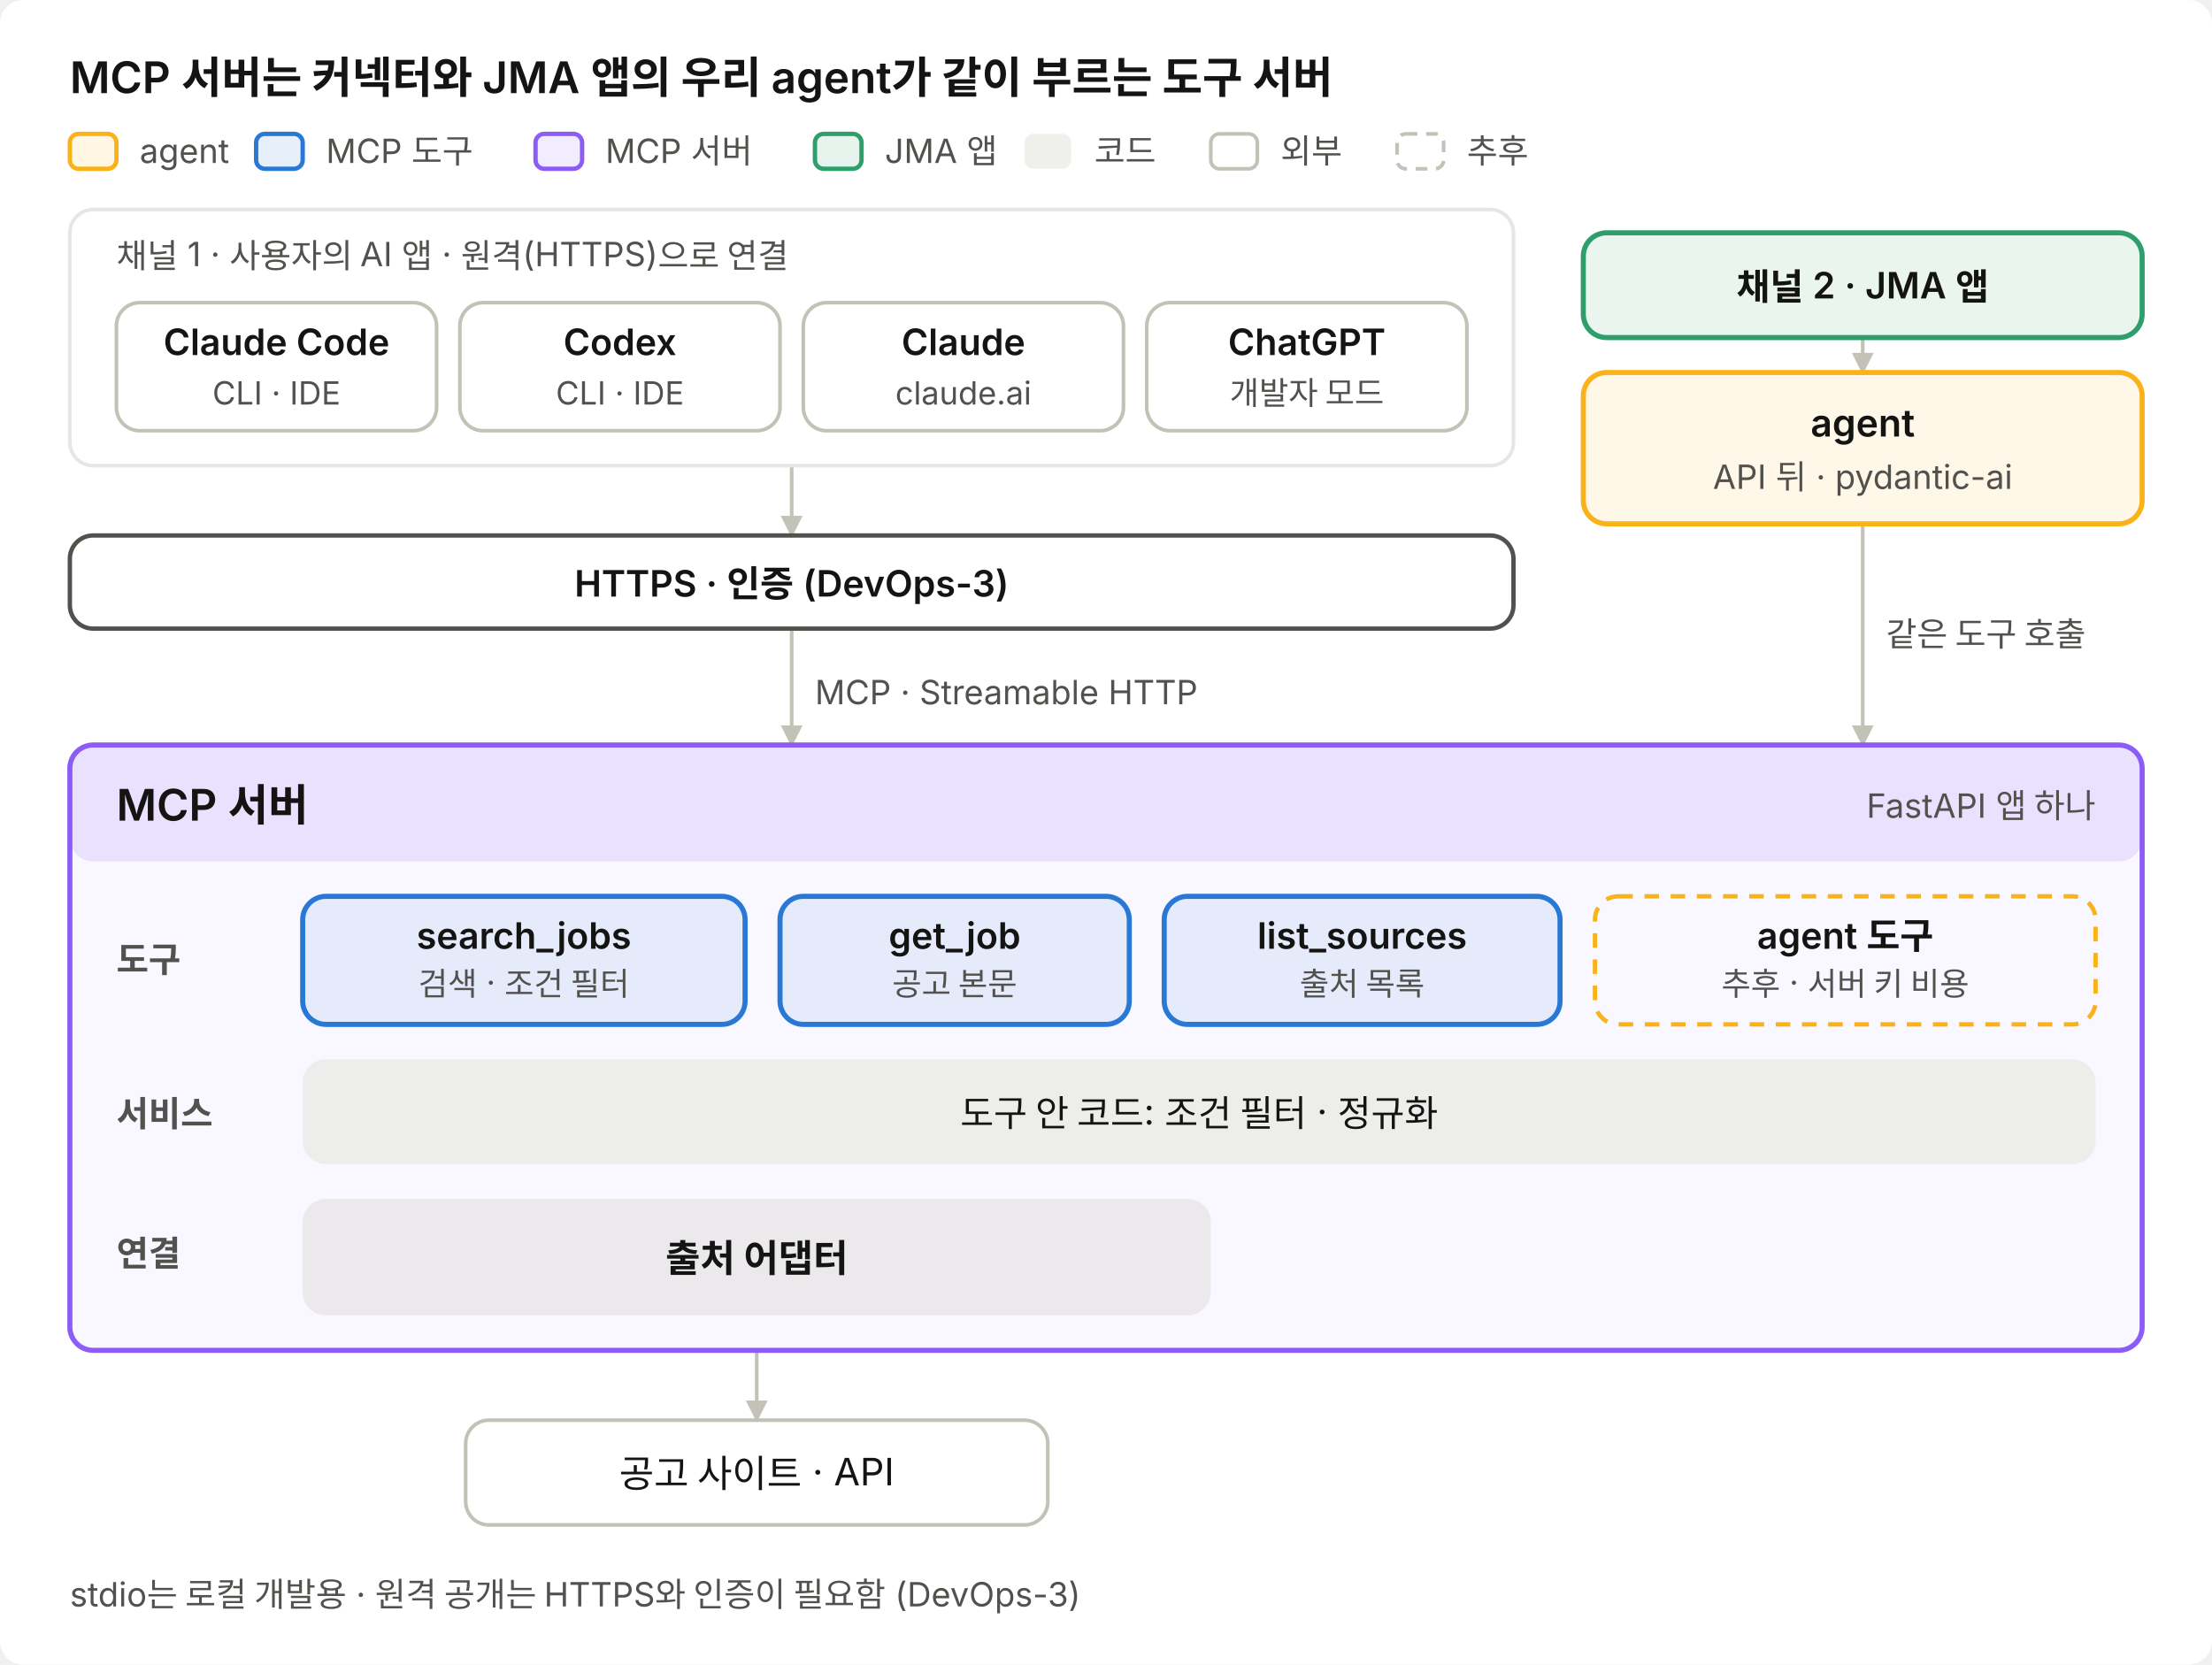
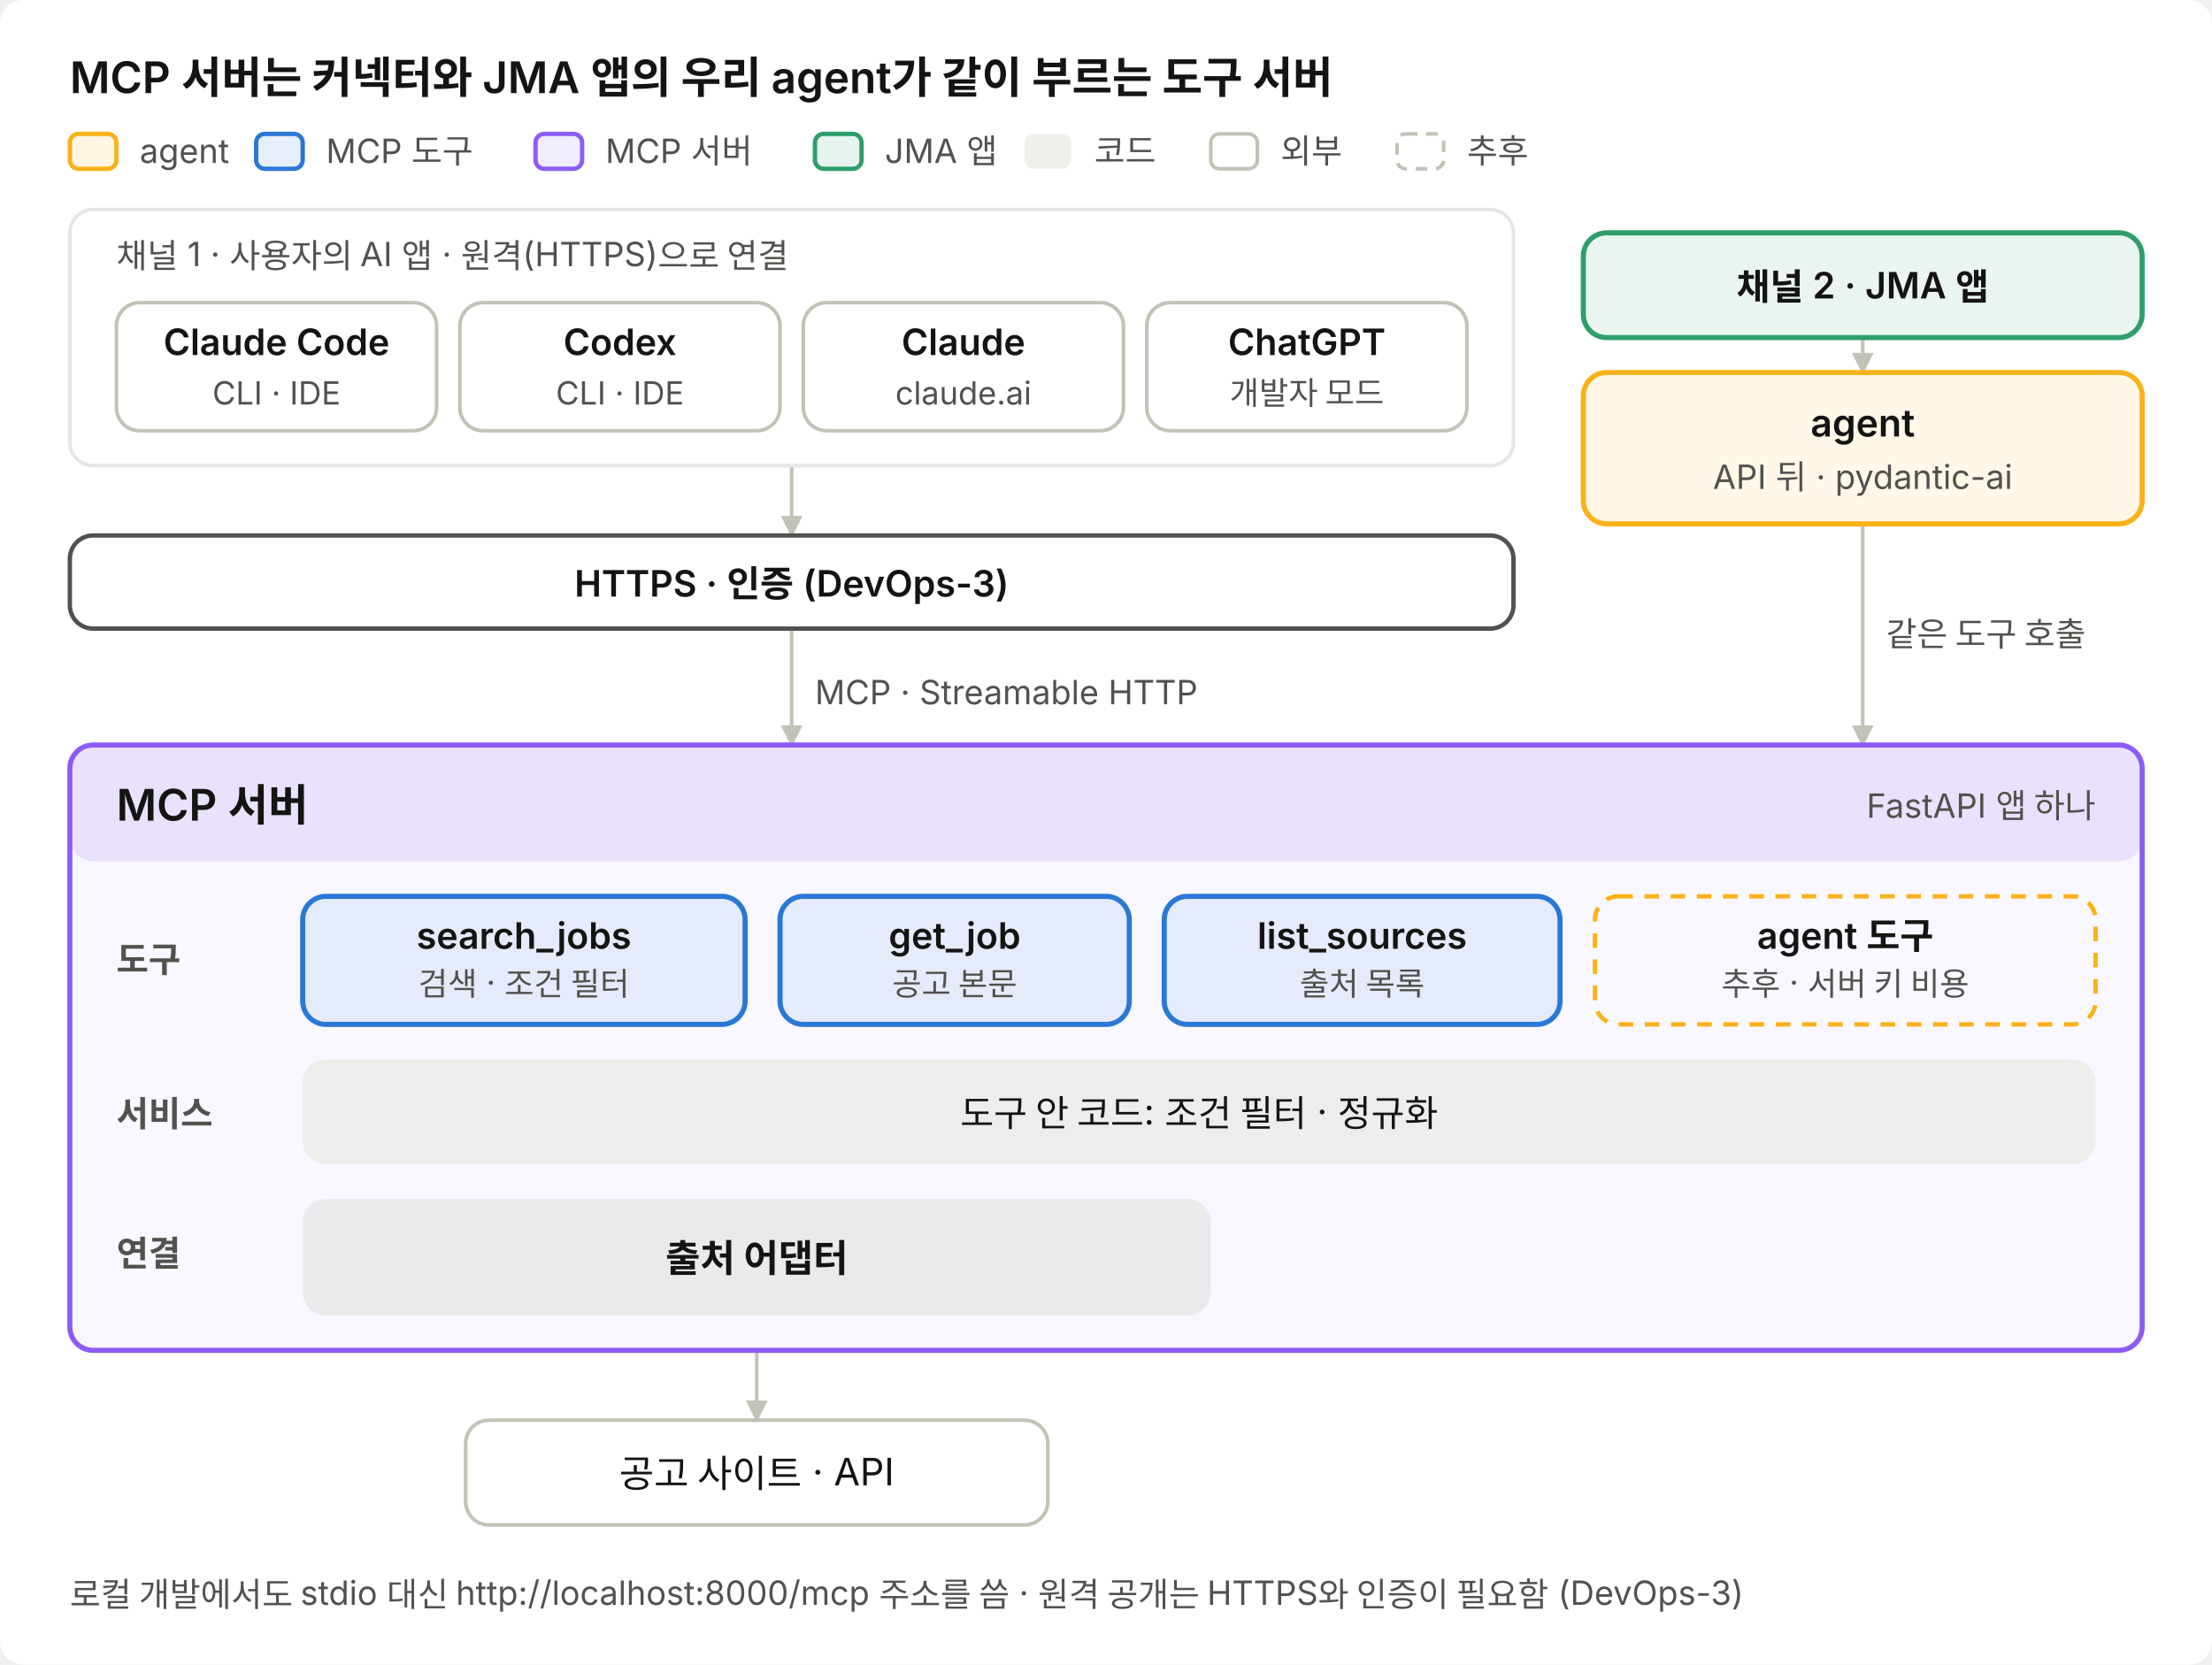
<svg xmlns="http://www.w3.org/2000/svg" width="760" height="572" font-family="-apple-system, BlinkMacSystemFont, 'Segoe UI', 'Apple SD Gothic Neo', 'Malgun Gothic', 'Noto Sans KR', sans-serif" viewBox="0 0 760 572" role="img" aria-label="MCP 서버는 커넥터와 JMA 앱의 우리 agent가 같이 부르는 도구 서버" font-size="13">
  <rect width="100%" height="100%" rx="8" fill="#ffffff" />
  <defs>
    <marker id="mcp2-arrow" viewBox="0 0 10 10" refX="9" refY="5" markerWidth="6" markerHeight="6" orient="auto-start-reverse">
      <path d="M0 0L10 5L0 10z" fill="#c3c2b7" />
    </marker>
  </defs>
  <text x="24" y="32" font-size="15" font-weight="600" fill="#141413">MCP 서버는 커넥터와 JMA 앱의 우리 agent가 같이 부르는 도구 서버</text>
  <g id="legend">
    <rect x="24" y="46" width="16" height="12" rx="3" fill="#fab219" fill-opacity="0.12" stroke="#fab219" stroke-width="1.5" />
    <text x="48" y="56" font-size="11.5" fill="#52514e">agent</text>
    <rect x="88" y="46" width="16" height="12" rx="3" fill="#2a78d6" fill-opacity="0.12" stroke="#2a78d6" stroke-width="1.5" />
    <text x="112" y="56" font-size="11.5" fill="#52514e">MCP 도구</text>
    <rect x="184" y="46" width="16" height="12" rx="3" fill="#8b5cf6" fill-opacity="0.12" stroke="#8b5cf6" stroke-width="1.5" />
    <text x="208" y="56" font-size="11.5" fill="#52514e">MCP 서버</text>
    <rect x="280" y="46" width="16" height="12" rx="3" fill="#2e9e6a" fill-opacity="0.12" stroke="#2e9e6a" stroke-width="1.5" />
    <text x="304" y="56" font-size="11.5" fill="#52514e">JMA 앱</text>
    <rect x="352" y="46" width="16" height="12" rx="3" fill="#c3c2b7" fill-opacity="0.25" stroke="none" />
    <text x="376" y="56" font-size="11.5" fill="#52514e">코드</text>
    <rect x="416" y="46" width="16" height="12" rx="3" fill="none" stroke="#c3c2b7" stroke-width="1.25" />
    <text x="440" y="56" font-size="11.5" fill="#52514e">외부</text>
    <rect x="480" y="46" width="16" height="12" rx="3" fill="none" stroke="#c3c2b7" stroke-width="1.25" stroke-dasharray="4 3" />
    <text x="504" y="56" font-size="11.5" fill="#52514e">추후</text>
  </g>
  <g id="connectors" fill="none" stroke="#c3c2b7" stroke-width="1.25">
    <path d="M272 160V184" marker-end="url(#mcp2-arrow)" />
    <path d="M272 216V256" marker-end="url(#mcp2-arrow)" />
    <path d="M640 116V128" marker-end="url(#mcp2-arrow)" />
    <path d="M640 180V256" marker-end="url(#mcp2-arrow)" />
    <path d="M260 464V488" marker-end="url(#mcp2-arrow)" />
  </g>
  <text x="280" y="242" font-size="11.5" fill="#52514e">MCP · Streamable HTTP</text>
  <text x="648" y="222" font-size="11.5" fill="#52514e">같은 도구 호출</text>
  <g id="clients">
    <rect x="24" y="72" width="496" height="88" rx="8" fill="none" stroke="#e6e6e6" stroke-width="1.25" />
    <text x="40" y="92" font-size="11.5" fill="#52514e">채널 1 · 사용자의 AI 앱 · 원격(HTTPS)으로 연결</text>
    <rect x="40" y="104" width="110" height="44" rx="8" fill="none" stroke="#c3c2b7" stroke-width="1.25" />
    <text x="95" y="122" text-anchor="middle" font-size="12.5" font-weight="600" fill="#141413">Claude Code</text>
    <text x="95" y="139" text-anchor="middle" font-size="11" fill="#52514e">CLI · IDE</text>
    <rect x="158" y="104" width="110" height="44" rx="8" fill="none" stroke="#c3c2b7" stroke-width="1.25" />
    <text x="213" y="122" text-anchor="middle" font-size="12.5" font-weight="600" fill="#141413">Codex</text>
    <text x="213" y="139" text-anchor="middle" font-size="11" fill="#52514e">CLI · IDE</text>
    <rect x="276" y="104" width="110" height="44" rx="8" fill="none" stroke="#c3c2b7" stroke-width="1.25" />
    <text x="331" y="122" text-anchor="middle" font-size="12.5" font-weight="600" fill="#141413">Claude</text>
    <text x="331" y="139" text-anchor="middle" font-size="11" fill="#52514e">claude.ai</text>
    <rect x="394" y="104" width="110" height="44" rx="8" fill="none" stroke="#c3c2b7" stroke-width="1.25" />
    <text x="449" y="122" text-anchor="middle" font-size="12.5" font-weight="600" fill="#141413">ChatGPT</text>
    <text x="449" y="139" text-anchor="middle" font-size="11" fill="#52514e">개발자 모드</text>
  </g>
  <g id="fe">
    <rect x="544" y="80" width="192" height="36" rx="8" fill="#2e9e6a" fill-opacity="0.1" stroke="#2e9e6a" stroke-width="1.75" />
    <text x="640" y="103" text-anchor="middle" font-size="12.5" font-weight="600" fill="#141413">채널 2 · JMA 앱</text>
  </g>
  <g id="agent">
    <rect x="544" y="128" width="192" height="52" rx="8" fill="#fab219" fill-opacity="0.1" stroke="#fab219" stroke-width="1.75" />
    <text x="640" y="150" text-anchor="middle" font-weight="600" fill="#141413">agent</text>
    <text x="640" y="168" text-anchor="middle" font-size="11.5" fill="#52514e">API 뒤 · pydantic-ai</text>
  </g>
  <g id="auth">
    <rect x="24" y="184" width="496" height="32" rx="8" fill="none" stroke="#52514e" stroke-width="1.5" />
    <text x="272" y="205" text-anchor="middle" font-size="12.5" font-weight="600" fill="#141413">HTTPS · 인증 (DevOps-3)</text>
  </g>
  <g id="mcp-endpoint">
    <rect x="24" y="256" width="712" height="208" rx="8" fill="#8b5cf6" fill-opacity="0.05" stroke="#8b5cf6" stroke-width="1.75" />
    <rect x="24" y="256" width="712" height="40" rx="8" fill="#8b5cf6" fill-opacity="0.14" stroke="none" />
    <text x="40" y="282" font-size="15" font-weight="600" fill="#141413">MCP 서버</text>
    <text x="720" y="281" text-anchor="end" font-size="11.5" fill="#52514e">FastAPI 앱 하나</text>
    <text x="40" y="334" font-size="12" font-weight="600" fill="#52514e">도구</text>
    <text x="40" y="387" font-size="12" font-weight="600" fill="#52514e">서비스</text>
    <text x="40" y="435" font-size="12" font-weight="600" fill="#52514e">연결</text>
  </g>
  <g id="tool-simple">
    <rect x="104" y="308" width="152" height="44" rx="8" fill="#2a78d6" fill-opacity="0.1" stroke="#2a78d6" stroke-width="1.75" />
    <text x="180" y="326" text-anchor="middle" font-size="12.5" font-weight="600" fill="#141413">search_jobs</text>
    <text x="180" y="342" text-anchor="middle" font-size="11" fill="#52514e">검색 · 조건 필터</text>
  </g>
  <g id="tool-get">
    <rect x="268" y="308" width="120" height="44" rx="8" fill="#2a78d6" fill-opacity="0.1" stroke="#2a78d6" stroke-width="1.75" />
    <text x="328" y="326" text-anchor="middle" font-size="12.5" font-weight="600" fill="#141413">get_job</text>
    <text x="328" y="342" text-anchor="middle" font-size="11" fill="#52514e">공고 본문</text>
  </g>
  <g id="tool-sources">
    <rect x="400" y="308" width="136" height="44" rx="8" fill="#2a78d6" fill-opacity="0.1" stroke="#2a78d6" stroke-width="1.75" />
    <text x="468" y="326" text-anchor="middle" font-size="12.5" font-weight="600" fill="#141413">list_sources</text>
    <text x="468" y="342" text-anchor="middle" font-size="11" fill="#52514e">출처 목록</text>
  </g>
  <g id="tool-agent">
    <rect x="548" y="308" width="172" height="44" rx="8" fill="none" stroke="#fab219" stroke-width="1.5" stroke-dasharray="5 4" />
    <text x="634" y="326" text-anchor="middle" font-size="12.5" font-weight="600" fill="#141413">agent 도구</text>
    <text x="634" y="342" text-anchor="middle" font-size="11" fill="#52514e">추후 · 서버 키 비용</text>
  </g>
  <g id="service">
    <rect x="104" y="364" width="616" height="36" rx="8" fill="#ededec" stroke="none" />
    <text x="412" y="387" text-anchor="middle" font-size="12.5" fill="#141413">도구 안 코드: 조건 필터 · 정규화</text>
  </g>
  <g id="sources-adapter">
    <rect x="104" y="412" width="312" height="40" rx="8" fill="#c3c2b7" fill-opacity="0.25" stroke="none" />
    <text x="260" y="437" text-anchor="middle" font-weight="600" fill="#141413">출처 어댑터</text>
  </g>
  <g id="ext-sites">
    <rect x="160" y="488" width="200" height="36" rx="8" fill="none" stroke="#c3c2b7" stroke-width="1.25" />
    <text x="260" y="511" text-anchor="middle" fill="#141413">공고 사이트 · API</text>
  </g>
-   <text x="24" y="552" font-size="11.5" fill="#52514e">stdio는 로컬 개발용 · 원격 공개는 HTTPS와 인증이 필요함 (DevOps-3)</text>
+   <text x="24" y="552" font-size="11.5" fill="#52514e">로컬 개발에서도 stdio 대신 http://localhost:8000/mcp 주소를 씀 · 원격 공개는 HTTPS와 인증이 필요함 (DevOps-3)</text>
</svg>
